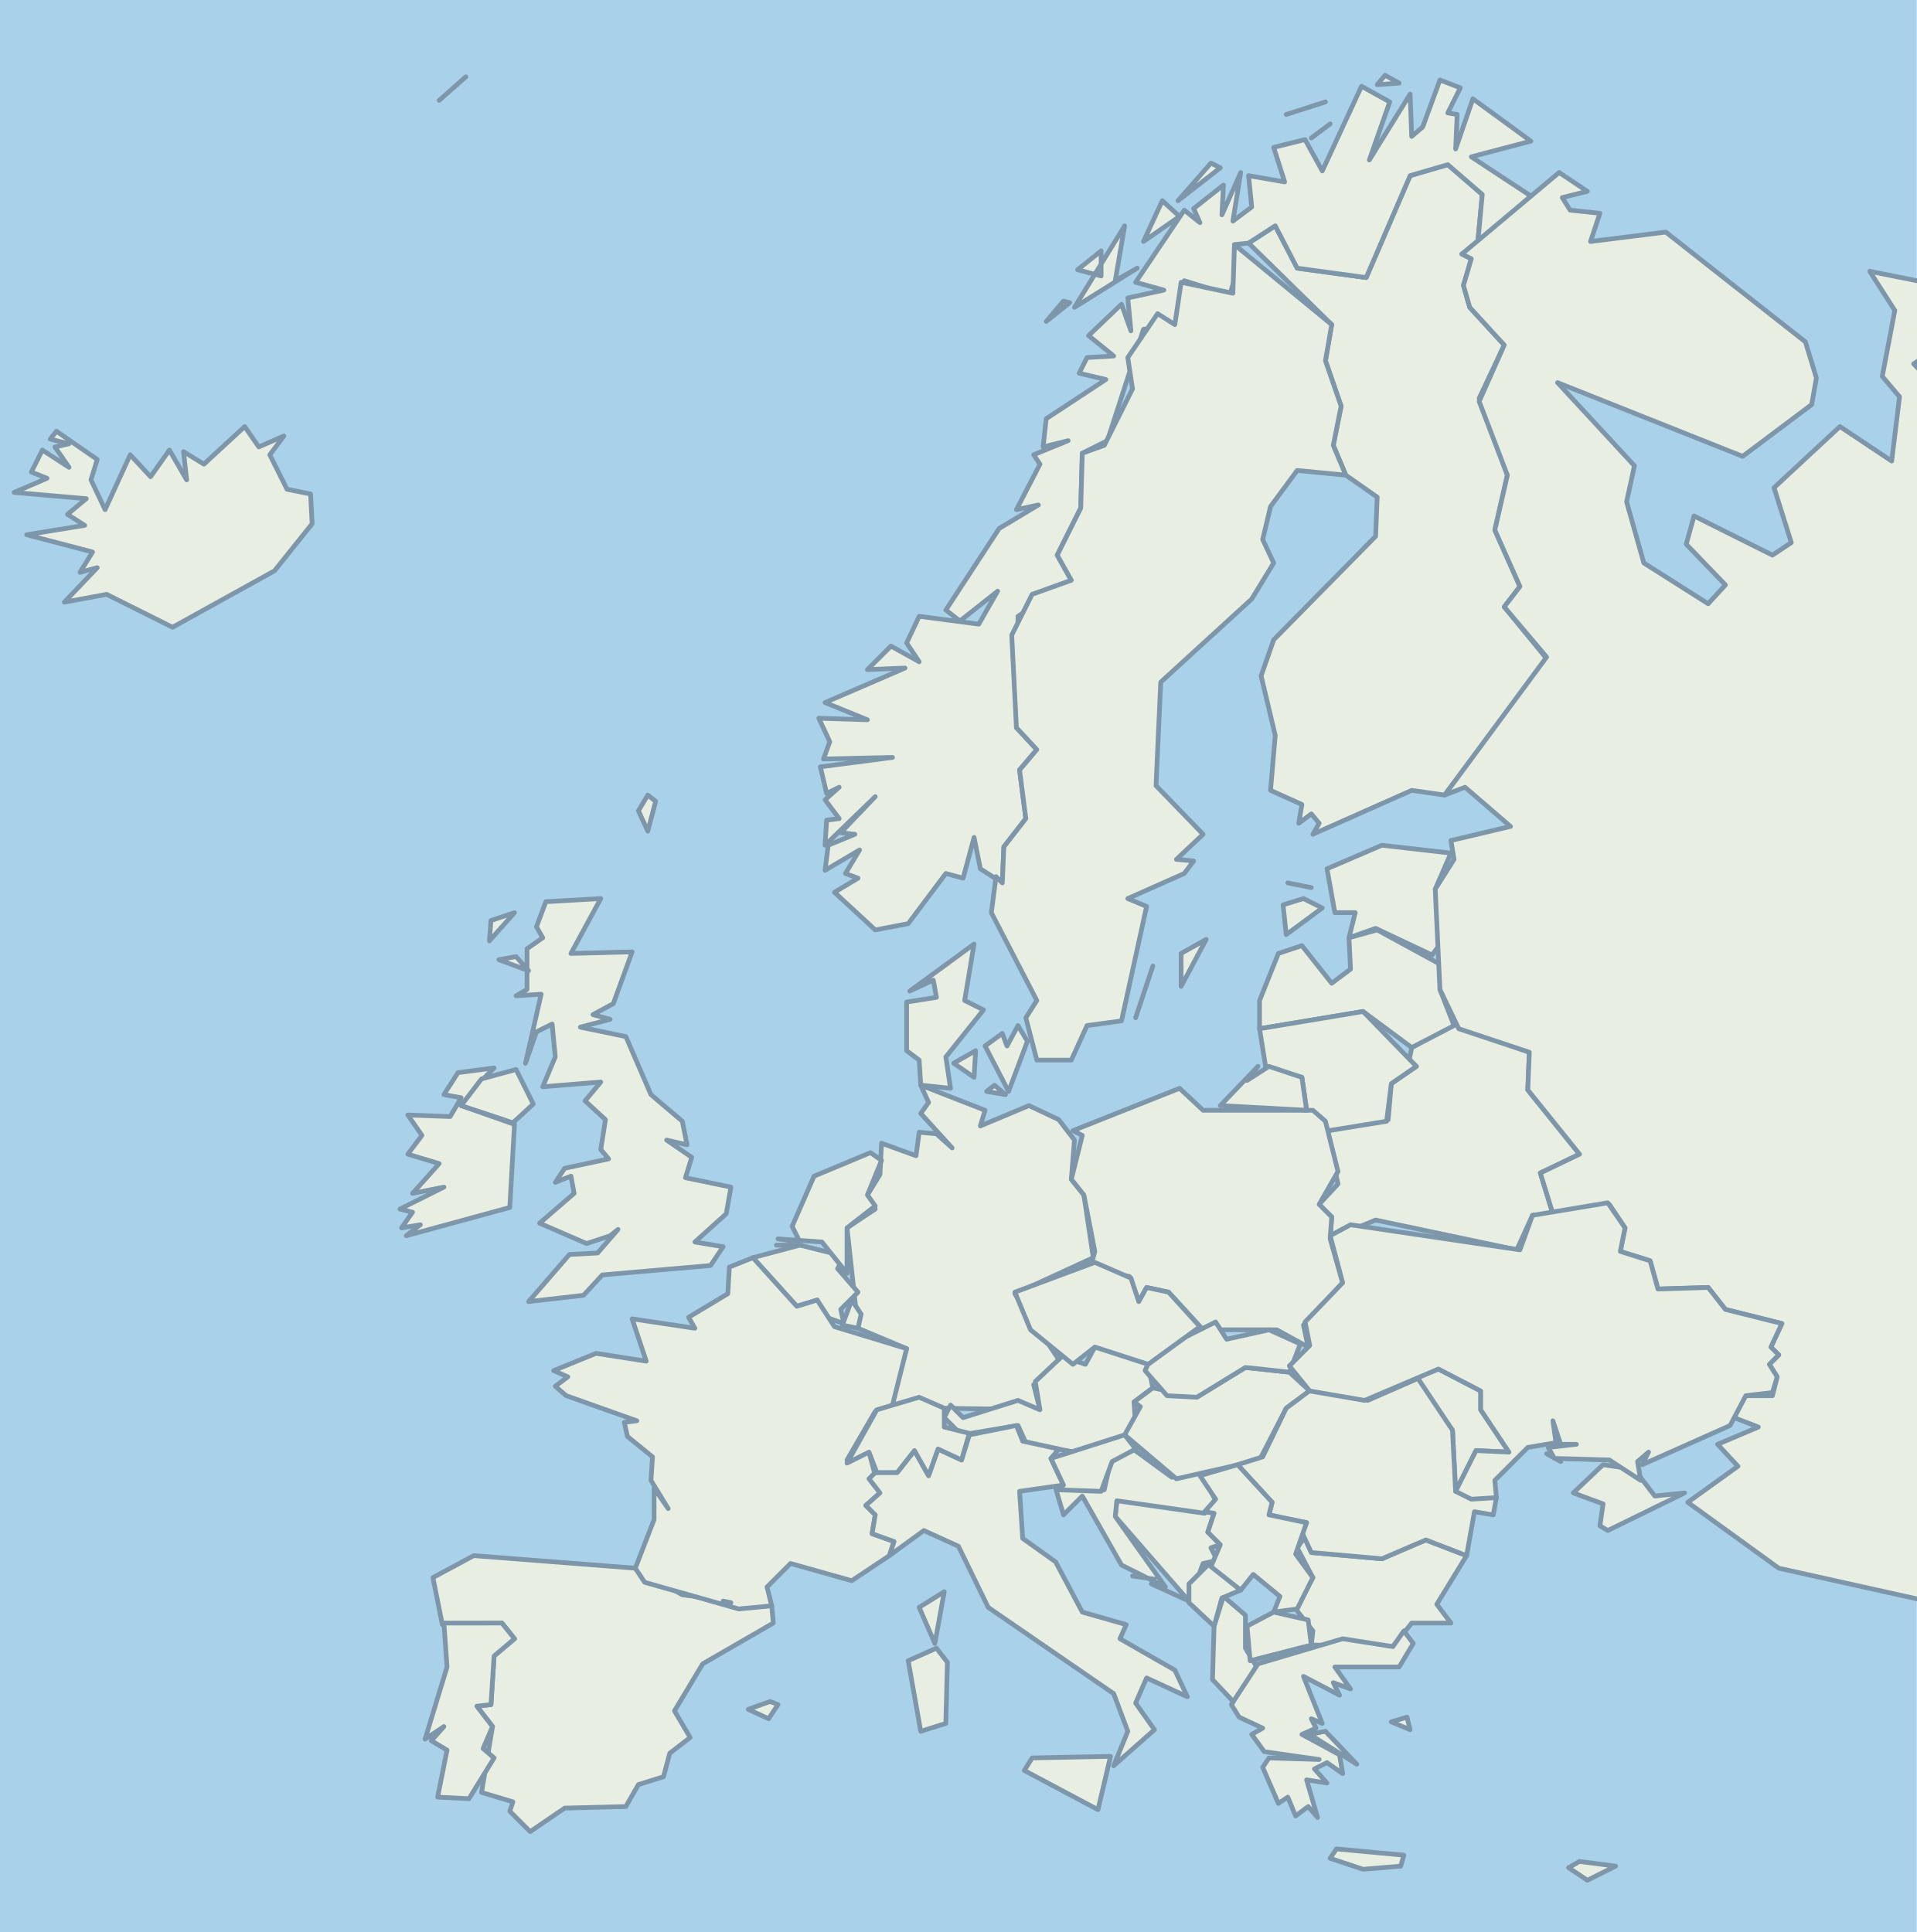
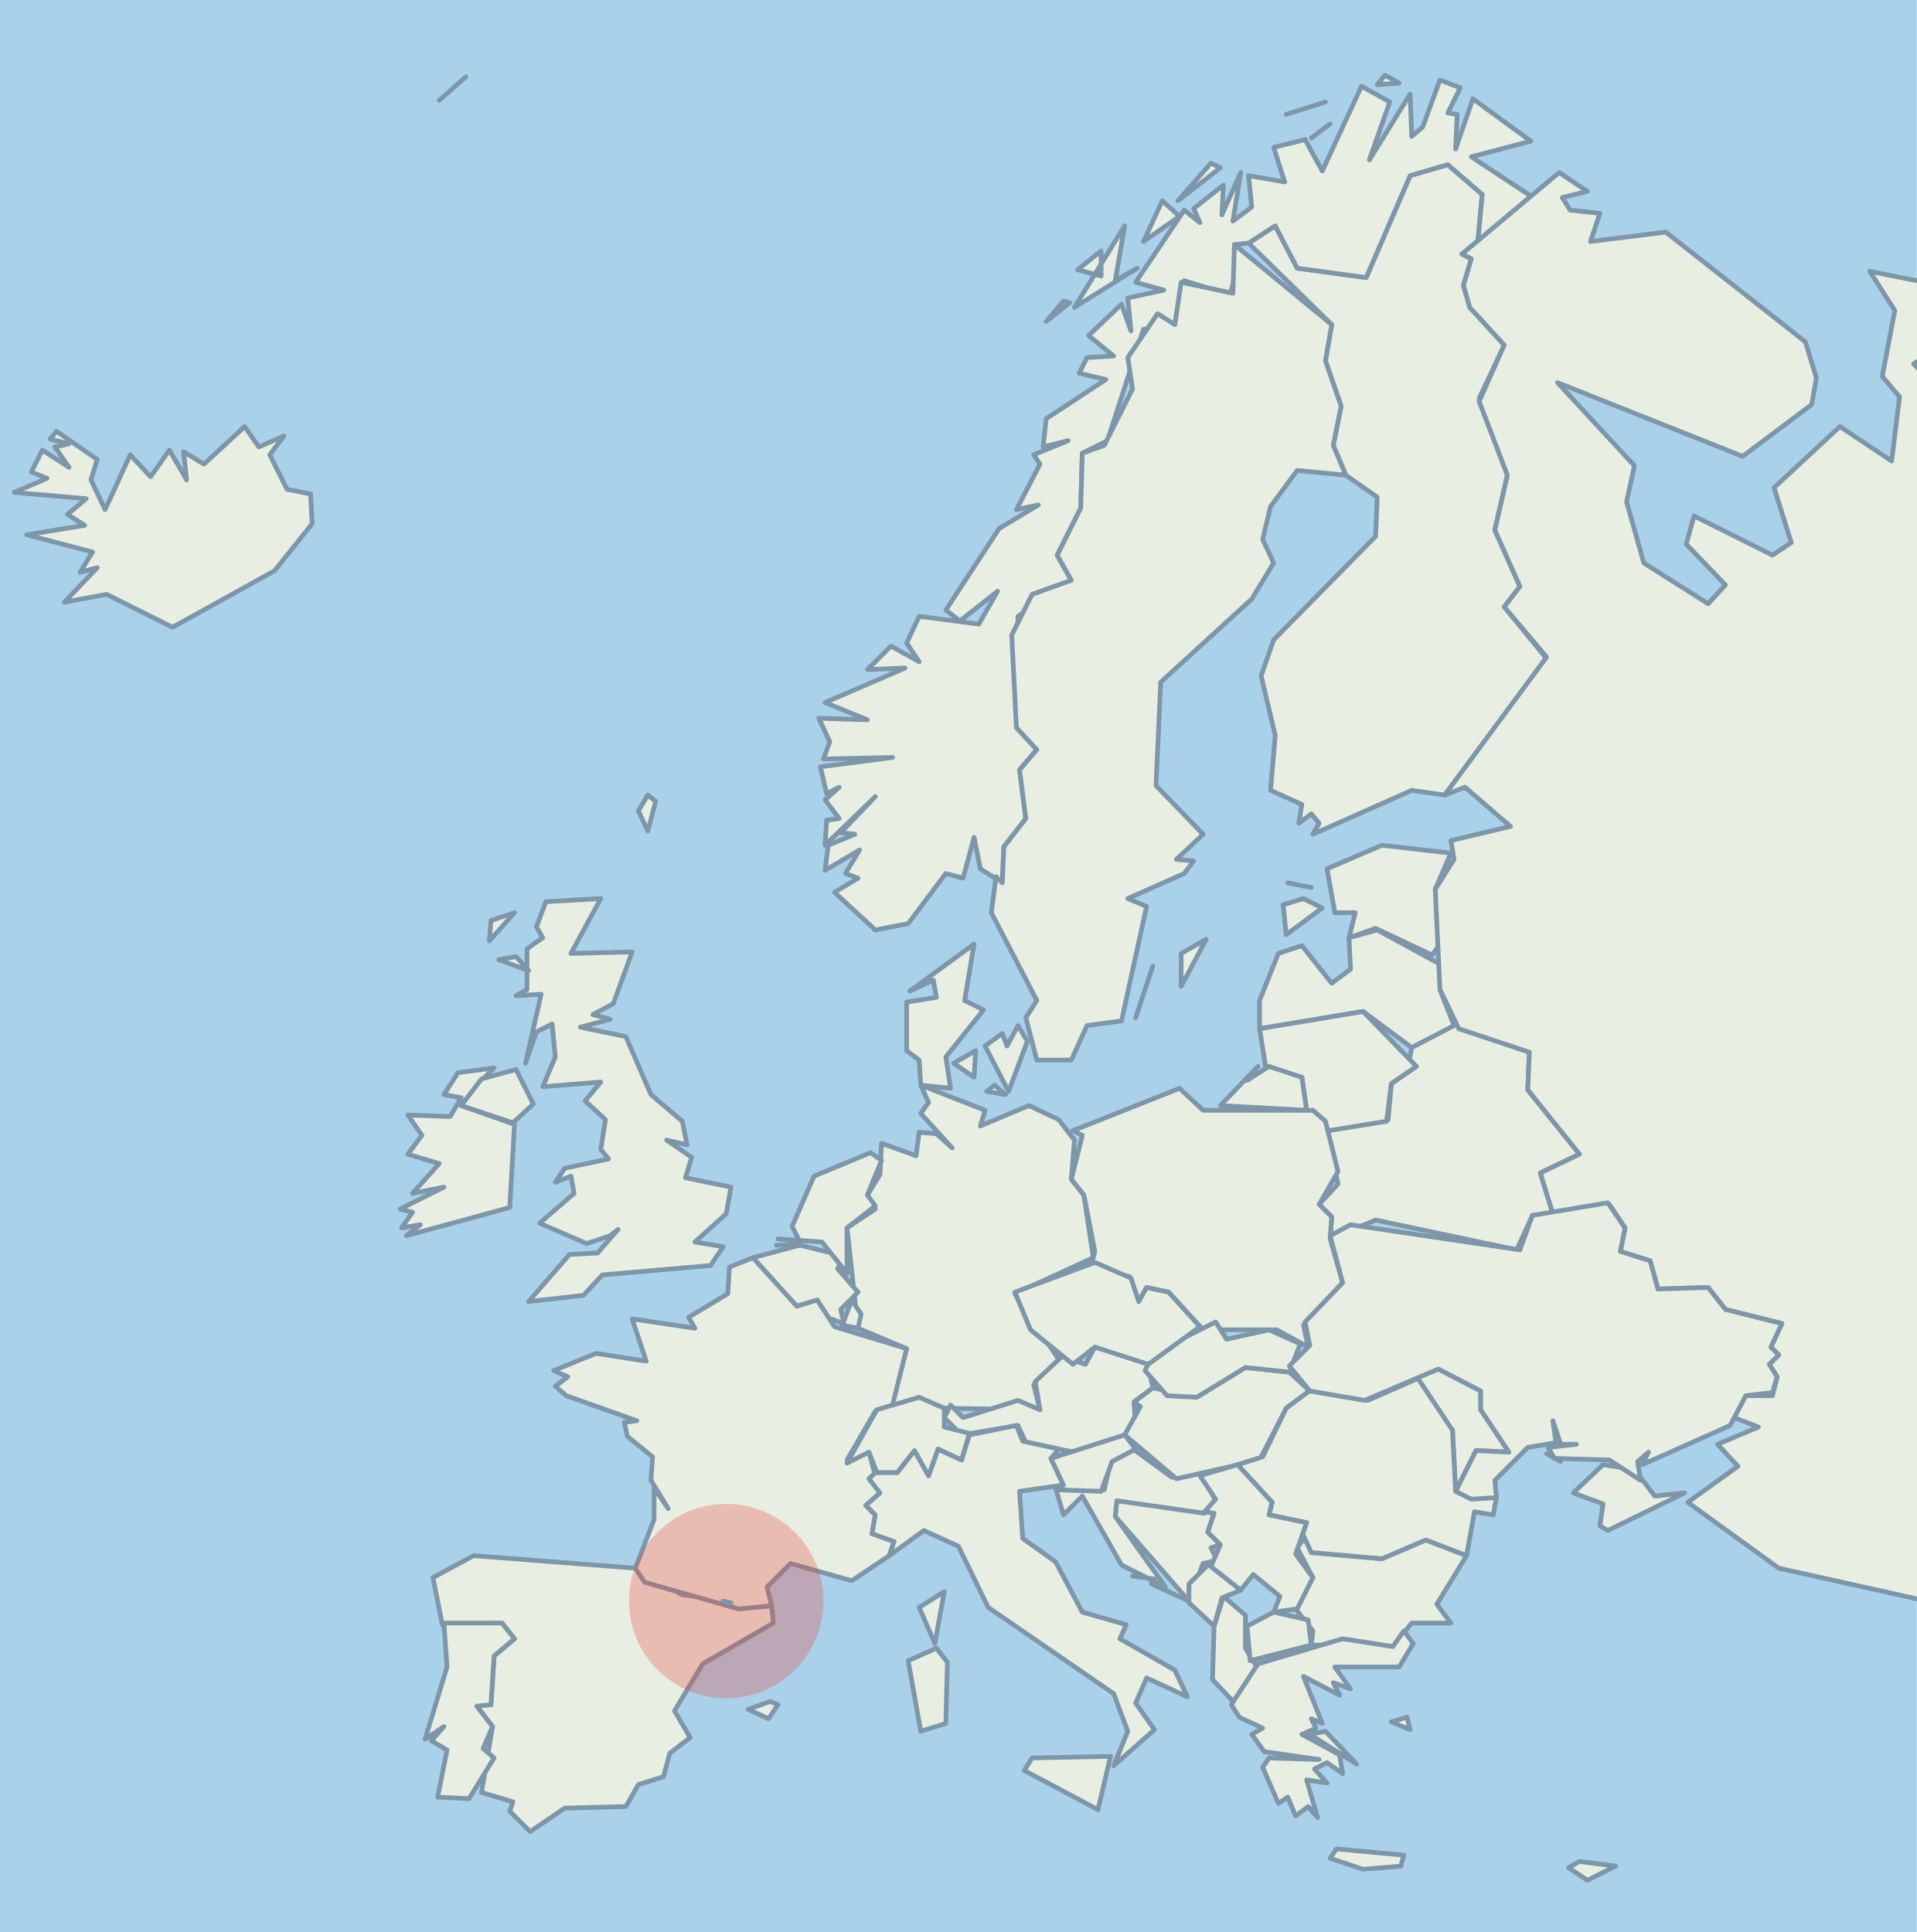
<svg xmlns="http://www.w3.org/2000/svg" viewBox="-0.436 -1.843 1.222 1.232" preserveAspectRatio="xMidYMid meet">
  <rect x="-0.436" y="-1.843" width="1.222" height="1.232" fill="#a9d2ea" />
  <g stroke="#7e96a9" stroke-width="0.003" stroke-linejoin="round">
    <path d="M0.338,-0.806 0.344,-0.825 0.358,-0.813 0.358,-0.792 0.367,-0.777 0.353,-0.755 0.337,-0.772 0.338,-0.806Z" fill="#e8efe2" />
    <path d="M0.166,-0.945 0.132,-0.947 0.142,-0.983 0.111,-0.996 0.104,-1.06 0.122,-1.072 0.117,-1.081 0.125,-1.094 0.126,-1.114 0.148,-1.106 0.15,-1.121 0.161,-1.12 0.171,-1.111 0.151,-1.133 0.156,-1.14 0.151,-1.151 0.192,-1.135 0.189,-1.125 0.22,-1.138 0.239,-1.129 0.249,-1.116 0.247,-1.091 0.255,-1.081 0.261,-1.041 0.211,-1.018 0.241,-0.973 0.223,-0.96 0.227,-0.944 0.166,-0.945Z" fill="#e8efe2" />
    <path d="M0.166,-0.939 0.17,-0.947 0.178,-0.939 0.213,-0.95 0.227,-0.944 0.224,-0.962 0.241,-0.978 0.256,-0.973 0.262,-0.984 0.295,-0.976 0.299,-0.958 0.287,-0.949 0.288,-0.933 0.279,-0.923 0.254,-0.916 0.218,-0.923 0.213,-0.934 0.177,-0.928 0.166,-0.939Z" fill="#e8efe2" />
    <path d="M0.074,-1.049 0.102,-1.042 0.098,-1.034 0.111,-1.019 0.1,-1.008 0.102,-0.999 0.085,-1.005 0.085,-1.014 0.072,-1.01 0.044,-1.041 0.074,-1.049Z" fill="#e8efe2" />
    <path d="M0.554,-1.069 0.541,-1.068 0.531,-1.046 0.441,-1.065 0.412,-1.053 0.413,-1.067 0.405,-1.075 0.417,-1.088 0.41,-1.122 0.449,-1.129 0.451,-1.152 0.467,-1.163 0.462,-1.165 0.464,-1.175 0.491,-1.19 0.539,-1.172 0.538,-1.148 0.571,-1.107 0.546,-1.095 0.554,-1.069Z" fill="#e8efe2" />
    <path d="M0.338,-0.878 0.334,-0.866 0.342,-0.858 0.336,-0.856 0.34,-0.848 0.331,-0.846 0.322,-0.822 0.275,-0.876 0.276,-0.886 0.295,-0.888 0.338,-0.878Z" fill="#e8efe2" />
    <path d="M0.489,-0.808 0.464,-0.808 0.452,-0.793 0.4,-0.794 0.401,-0.803 0.39,-0.817 0.401,-0.837 0.391,-0.856 0.396,-0.863 0.4,-0.853 0.445,-0.849 0.473,-0.861 0.499,-0.851 0.48,-0.82 0.489,-0.808Z" fill="#e8efe2" />
    <path d="M0.571,-0.656 0.594,-0.653 0.576,-0.644 0.564,-0.652 0.571,-0.656Z" fill="#e8efe2" />
    <path d="M0.237,-0.894 0.268,-0.893 0.272,-0.911 0.285,-0.92 0.311,-0.901 0.33,-0.904 0.339,-0.886 0.332,-0.878 0.276,-0.886 0.275,-0.876 0.307,-0.831 0.279,-0.845 0.254,-0.889 0.242,-0.877 0.237,-0.894Z M0.3,-0.836 0.286,-0.838 0.3,-0.836Z M0.322,-0.822 0.298,-0.833 0.322,-0.822Z" fill="#e8efe2" />
    <path d="M0.219,-1.179 0.207,-1.147 0.192,-1.176 0.203,-1.184 0.206,-1.176 0.213,-1.189 0.219,-1.179Z M0.17,-1.149 0.151,-1.151 0.15,-1.167 0.142,-1.173 0.142,-1.204 0.161,-1.207 0.159,-1.218 0.144,-1.211 0.185,-1.241 0.179,-1.205 0.191,-1.199 0.167,-1.169 0.17,-1.149Z M0.186,-1.173 0.185,-1.156 0.172,-1.165 0.186,-1.173Z M0.198,-1.151 0.205,-1.145 0.193,-1.147 0.198,-1.151Z" fill="#e8efe2" />
    <path d="M0.055,-0.758 0.06,-0.756 0.054,-0.747 0.041,-0.753 0.055,-0.758Z M-0.031,-0.843 -0.001,-0.826 0.056,-0.819 0.057,-0.808 0.012,-0.782 -0.006,-0.752 0.004,-0.735 -0.009,-0.725 -0.013,-0.71 -0.029,-0.705 -0.037,-0.691 -0.076,-0.69 -0.098,-0.675 -0.111,-0.688 -0.109,-0.694 -0.129,-0.7 -0.122,-0.742 -0.132,-0.755 -0.123,-0.756 -0.121,-0.787 -0.108,-0.798 -0.116,-0.808 -0.154,-0.807 -0.16,-0.837 -0.134,-0.851 -0.031,-0.843Z M-0.285,-0.517 -0.291,-0.51 -0.295,-0.516 -0.281,-0.521 -0.285,-0.517Z M-0.248,-0.513 -0.253,-0.511 -0.242,-0.524 -0.248,-0.513Z" fill="#e8efe2" />
    <path d="M0.477,-1.234 0.441,-1.251 0.424,-1.245 0.428,-1.261 0.415,-1.261 0.41,-1.289 0.445,-1.304 0.489,-1.299 0.479,-1.276 0.485,-1.245 0.477,-1.234Z M0.395,-1.27 0.407,-1.264 0.384,-1.247 0.382,-1.266 0.395,-1.27Z M0.4,-1.277 0.385,-1.28 0.4,-1.277Z" fill="#e8efe2" />
    <path d="M0.422,-1.54 0.414,-1.559 0.419,-1.584 0.409,-1.613 0.413,-1.636 0.36,-1.688 0.377,-1.699 0.391,-1.672 0.435,-1.666 0.463,-1.731 0.487,-1.738 0.509,-1.719 0.506,-1.687 0.496,-1.681 0.502,-1.678 0.497,-1.661 0.501,-1.647 0.523,-1.623 0.507,-1.589 0.525,-1.54 0.517,-1.505 0.533,-1.469 0.523,-1.456 0.55,-1.423 0.485,-1.336 0.464,-1.339 0.401,-1.311 0.405,-1.318 0.4,-1.324 0.392,-1.318 0.394,-1.33 0.374,-1.339 0.377,-1.374 0.368,-1.412 0.376,-1.435 0.441,-1.501 0.442,-1.526 0.422,-1.54Z" fill="#e8efe2" />
    <path d="M0.166,-0.828 0.16,-0.795 0.15,-0.818 0.166,-0.828Z M0.133,-0.947 0.122,-0.943 0.104,-0.912 0.118,-0.917 0.125,-0.891 0.116,-0.883 0.122,-0.877 0.12,-0.865 0.134,-0.86 0.131,-0.851 0.107,-0.835 0.068,-0.846 0.053,-0.831 0.056,-0.819 0.035,-0.817 -0.025,-0.834 -0.031,-0.843 -0.019,-0.874 -0.019,-0.894 -0.01,-0.881 -0.021,-0.899 -0.02,-0.914 -0.036,-0.927 -0.038,-0.936 -0.03,-0.937 -0.075,-0.953 -0.082,-0.959 -0.074,-0.965 -0.083,-0.969 -0.056,-0.98 -0.024,-0.975 -0.033,-1.002 0.007,-0.996 0.003,-1.003 0.028,-1.018 0.029,-1.035 0.044,-1.041 0.072,-1.01 0.085,-1.014 0.096,-0.997 0.142,-0.983 0.133,-0.947Z M0.974,0.381 0.965,0.373 0.974,0.381Z M-0.953,-0.041 -0.943,-0.06 -0.951,-0.085 -0.941,-0.101 -0.923,-0.095 -0.908,-0.076 -0.905,-0.081 -0.901,-0.071 -0.92,-0.041 -0.953,-0.041Z" fill="#e8efe2" />
    <path d="M0.409,-0.739 0.429,-0.718 0.399,-0.737 0.409,-0.739Z M0.461,-0.748 0.463,-0.74 0.451,-0.745 0.461,-0.748Z M0.416,-0.664 0.459,-0.66 0.457,-0.653 0.433,-0.651 0.412,-0.658 0.416,-0.664Z M0.459,-0.803 0.465,-0.795 0.456,-0.78 0.415,-0.78 0.425,-0.766 0.414,-0.77 0.418,-0.762 0.395,-0.774 0.407,-0.744 0.4,-0.747 0.403,-0.741 0.394,-0.737 0.418,-0.724 0.42,-0.712 0.41,-0.719 0.402,-0.715 0.41,-0.706 0.397,-0.708 0.404,-0.684 0.398,-0.691 0.39,-0.685 0.385,-0.697 0.379,-0.693 0.369,-0.716 0.373,-0.722 0.405,-0.721 0.37,-0.726 0.362,-0.737 0.369,-0.741 0.354,-0.748 0.349,-0.756 0.366,-0.782 0.42,-0.798 0.452,-0.793 0.459,-0.803Z" fill="#e8efe2" />
    <path d="M0.386,-0.968 0.399,-0.956 0.384,-0.945 0.367,-0.912 0.314,-0.9 0.281,-0.928 0.291,-0.946 0.287,-0.949 0.299,-0.958 0.327,-0.952 0.358,-0.971 0.386,-0.968Z" fill="#e8efe2" />
    <path d="M-0.126,-1.157 -0.142,-1.138 -0.108,-1.126 -0.111,-1.073 -0.177,-1.055 -0.168,-1.062 -0.18,-1.06 -0.173,-1.07 -0.181,-1.072 -0.153,-1.086 -0.173,-1.082 -0.156,-1.101 -0.176,-1.107 -0.167,-1.119 -0.176,-1.132 -0.149,-1.131 -0.142,-1.143 -0.153,-1.145 -0.144,-1.159 -0.121,-1.162 -0.126,-1.157Z" fill="#e8efe2" />
    <path d="M-0.271,-1.558 -0.255,-1.565 -0.264,-1.553 -0.253,-1.531 -0.238,-1.528 -0.237,-1.509 -0.261,-1.479 -0.326,-1.443 -0.368,-1.464 -0.395,-1.459 -0.374,-1.481 -0.385,-1.478 -0.377,-1.491 -0.419,-1.502 -0.382,-1.508 -0.393,-1.515 -0.381,-1.525 -0.427,-1.529 -0.406,-1.538 -0.416,-1.542 -0.409,-1.556 -0.392,-1.545 -0.401,-1.558 -0.392,-1.56 -0.404,-1.563 -0.4,-1.568 -0.374,-1.55 -0.378,-1.537 -0.369,-1.518 -0.353,-1.553 -0.34,-1.539 -0.328,-1.556 -0.317,-1.537 -0.319,-1.555 -0.306,-1.547 -0.28,-1.571 -0.271,-1.558Z" fill="#e8efe2" />
    <path d="M0.122,-0.904 0.136,-0.904 0.147,-0.918 0.156,-0.902 0.162,-0.919 0.177,-0.912 0.182,-0.928 0.212,-0.934 0.216,-0.924 0.239,-0.919 0.234,-0.913 0.242,-0.896 0.214,-0.892 0.216,-0.862 0.237,-0.847 0.254,-0.815 0.282,-0.807 0.278,-0.798 0.313,-0.778 0.321,-0.761 0.295,-0.773 0.288,-0.757 0.3,-0.74 0.274,-0.717 0.283,-0.739 0.274,-0.763 0.194,-0.818 0.175,-0.857 0.153,-0.867 0.131,-0.851 0.134,-0.86 0.12,-0.865 0.122,-0.877 0.116,-0.883 0.125,-0.891 0.118,-0.9 0.122,-0.904Z M0.272,-0.723 0.264,-0.689 0.217,-0.714 0.222,-0.722 0.272,-0.723Z M0.168,-0.783 0.167,-0.744 0.151,-0.739 0.143,-0.784 0.161,-0.792 0.168,-0.783Z" fill="#e8efe2" />
    <path d="M0.464,-1.175 0.433,-1.198 0.367,-1.187 0.367,-1.205 0.379,-1.235 0.394,-1.24 0.413,-1.216 0.425,-1.225 0.424,-1.245 0.442,-1.25 0.486,-1.226 0.482,-1.212 0.491,-1.189 0.464,-1.175Z" fill="#e8efe2" />
    <path d="M0.397,-1.135 0.394,-1.156 0.371,-1.162 0.367,-1.187 0.433,-1.198 0.467,-1.163 0.451,-1.152 0.448,-1.128 0.411,-1.122 0.397,-1.135Z" fill="#e8efe2" />
    <path d="M0.107,-1.014 0.113,-1.005 0.111,-0.996 0.101,-0.998 0.107,-1.014Z" fill="#e8efe2" />
    <path d="M0.376,-0.815 0.398,-0.81 0.4,-0.794 0.361,-0.784 0.359,-0.806 0.376,-0.815Z" fill="#e8efe2" />
    <path d="M0.465,-0.964 0.481,-0.97 0.508,-0.956 0.508,-0.944 0.526,-0.917 0.505,-0.918 0.492,-0.892 0.49,-0.931 0.465,-0.964Z" fill="#e8efe2" />
    <path d="M0.335,-0.846 0.355,-0.829 0.343,-0.824 0.338,-0.806 0.322,-0.821 0.322,-0.833 0.335,-0.846Z" fill="#e8efe2" />
    <path d="M0.36,-1.688 0.351,-1.687 0.355,-1.678 0.348,-1.655 0.319,-1.664 0.313,-1.636 0.293,-1.633 0.27,-1.562 0.254,-1.554 0.253,-1.519 0.238,-1.489 0.247,-1.473 0.213,-1.45 0.212,-1.379 0.225,-1.365 0.214,-1.352 0.218,-1.321 0.204,-1.303 0.203,-1.28 0.189,-1.289 0.185,-1.309 0.178,-1.283 0.167,-1.286 0.143,-1.254 0.122,-1.25 0.096,-1.274 0.111,-1.283 0.103,-1.286 0.112,-1.301 0.09,-1.288 0.092,-1.304 0.109,-1.311 0.1,-1.312 0.122,-1.335 0.09,-1.304 0.091,-1.32 0.099,-1.321 0.09,-1.333 0.099,-1.341 0.091,-1.337 0.087,-1.354 0.133,-1.36 0.089,-1.359 0.093,-1.37 0.086,-1.385 0.117,-1.384 0.09,-1.395 0.141,-1.417 0.117,-1.416 0.132,-1.431 0.15,-1.421 0.142,-1.433 0.15,-1.45 0.188,-1.445 0.2,-1.466 0.176,-1.447 0.167,-1.454 0.201,-1.506 0.226,-1.521 0.212,-1.518 0.227,-1.547 0.223,-1.553 0.245,-1.562 0.229,-1.558 0.231,-1.576 0.269,-1.601 0.252,-1.605 0.257,-1.615 0.274,-1.616 0.258,-1.629 0.279,-1.649 0.285,-1.632 0.283,-1.653 0.306,-1.658 0.288,-1.663 0.319,-1.709 0.329,-1.701 0.325,-1.71 0.344,-1.725 0.343,-1.706 0.355,-1.733 0.35,-1.702 0.362,-1.711 0.36,-1.731 0.383,-1.727 0.376,-1.749 0.396,-1.754 0.407,-1.734 0.432,-1.788 0.45,-1.778 0.437,-1.741 0.463,-1.783 0.464,-1.756 0.471,-1.762 0.482,-1.792 0.495,-1.787 0.487,-1.771 0.493,-1.77 0.492,-1.748 0.503,-1.78 0.54,-1.753 0.502,-1.743 0.54,-1.718 0.506,-1.687 0.509,-1.719 0.487,-1.738 0.463,-1.731 0.435,-1.666 0.391,-1.672 0.377,-1.699 0.36,-1.688Z M0.409,-1.778 0.384,-1.77 0.409,-1.778Z M0.447,-1.795 0.456,-1.79 0.442,-1.789 0.447,-1.795Z M0.412,-1.764 0.4,-1.755 0.412,-1.764Z M0.242,-1.651 0.246,-1.65 0.231,-1.638 0.242,-1.651Z M0.266,-1.683 0.266,-1.667 0.251,-1.671 0.266,-1.683Z M0.336,-1.739 0.342,-1.736 0.315,-1.715 0.336,-1.739Z M0.305,-1.715 0.316,-1.705 0.293,-1.689 0.305,-1.715Z M0.275,-1.664 0.289,-1.672 0.249,-1.647 0.281,-1.699 0.275,-1.664Z M-0.156,-1.779 -0.139,-1.794 -0.156,-1.779Z M0.469,-2.309 0.461,-2.321 0.469,-2.309Z M0.568,-2.448 0.549,-2.447 0.587,-2.459 0.568,-2.448Z M0.377,-2.304 0.435,-2.233 0.398,-2.194 0.392,-2.197 0.396,-2.216 0.367,-2.207 0.378,-2.246 0.353,-2.294 0.377,-2.304Z M0.365,-2.462 0.389,-2.441 0.402,-2.485 0.407,-2.48 0.403,-2.455 0.426,-2.473 0.475,-2.427 0.418,-2.358 0.351,-2.386 0.343,-2.396 0.363,-2.411 0.327,-2.412 0.319,-2.429 0.329,-2.44 0.313,-2.45 0.338,-2.448 0.335,-2.47 0.344,-2.486 0.365,-2.462Z M0.293,-2.427 0.311,-2.416 0.308,-2.377 0.321,-2.398 0.326,-2.365 0.373,-2.317 0.334,-2.285 0.291,-2.14 0.244,-2.212 0.295,-2.244 0.239,-2.255 0.3,-2.289 0.287,-2.296 0.293,-2.31 0.256,-2.315 0.256,-2.288 0.23,-2.273 0.198,-2.336 0.216,-2.336 0.209,-2.367 0.196,-2.352 0.186,-2.412 0.239,-2.422 0.243,-2.412 0.219,-2.394 0.245,-2.372 0.259,-2.413 0.285,-2.339 0.276,-2.408 0.293,-2.427Z M0.196,-2.305 0.211,-2.272 0.184,-2.331 0.196,-2.305Z M0.507,-2.332 0.518,-2.331 0.487,-2.327 0.507,-2.332Z" fill="#e8efe2" />
    <path d="M0.104,-1.031 0.088,-1.051 0.06,-1.053 0.074,-1.051 0.069,-1.061 0.083,-1.093 0.119,-1.108 0.126,-1.103 0.117,-1.081 0.122,-1.074 0.104,-1.06 0.104,-1.031Z M0.074,-1.049 0.059,-1.049 0.074,-1.049Z" fill="#e8efe2" />
    <path d="M0.412,-1.053 0.42,-1.025 0.395,-0.998 0.398,-0.984 0.378,-0.995 0.331,-0.995 0.309,-1.019 0.295,-1.022 0.29,-1.013 0.284,-1.029 0.259,-1.034 0.262,-1.045 0.255,-1.081 0.247,-1.091 0.254,-1.119 0.248,-1.122 0.316,-1.149 0.331,-1.135 0.401,-1.135 0.409,-1.128 0.417,-1.096 0.405,-1.075 0.413,-1.067 0.412,-1.053Z" fill="#e8efe2" />
    <path d="M-0.153,-0.808 -0.116,-0.808 -0.108,-0.798 -0.121,-0.787 -0.123,-0.756 -0.132,-0.755 -0.122,-0.742 -0.128,-0.728 -0.121,-0.722 -0.137,-0.696 -0.157,-0.697 -0.151,-0.727 -0.161,-0.733 -0.153,-0.742 -0.165,-0.734 -0.151,-0.78 -0.153,-0.808Z M-0.448,-0.714 -0.44,-0.714 -0.448,-0.714Z" fill="#e8efe2" />
    <path d="M0.492,-0.892 0.518,-0.888 0.516,-0.877 0.504,-0.879 0.499,-0.851 0.473,-0.861 0.445,-0.849 0.4,-0.853 0.393,-0.868 0.397,-0.872 0.373,-0.877 0.375,-0.885 0.353,-0.909 0.369,-0.914 0.384,-0.945 0.404,-0.96 0.436,-0.95 0.468,-0.964 0.49,-0.931 0.492,-0.892Z" fill="#e8efe2" />
    <path d="M-0.047,-1.055 -0.062,-1.05 -0.092,-1.063 -0.07,-1.082 -0.072,-1.093 -0.082,-1.089 -0.076,-1.098 -0.048,-1.104 -0.053,-1.11 -0.05,-1.129 -0.063,-1.141 -0.053,-1.153 -0.09,-1.15 -0.082,-1.169 -0.084,-1.19 -0.094,-1.185 -0.101,-1.165 -0.091,-1.209 -0.107,-1.208 -0.1,-1.212 -0.1,-1.238 -0.09,-1.245 -0.094,-1.252 -0.088,-1.268 -0.053,-1.27 -0.072,-1.235 -0.033,-1.236 -0.045,-1.203 -0.058,-1.196 -0.047,-1.193 -0.066,-1.188 -0.037,-1.182 -0.021,-1.145 -0.001,-1.128 0.002,-1.113 -0.011,-1.116 0.005,-1.105 0.001,-1.092 0.03,-1.086 0.027,-1.069 0.007,-1.051 0.025,-1.048 0.017,-1.036 -0.052,-1.03 -0.064,-1.017 -0.099,-1.013 -0.073,-1.043 -0.055,-1.044 -0.042,-1.059 -0.047,-1.055Z M-0.023,-1.336 -0.018,-1.332 -0.023,-1.313 -0.029,-1.326 -0.023,-1.336Z M-0.108,-1.261 -0.124,-1.243 -0.123,-1.256 -0.108,-1.261Z M-0.107,-1.233 -0.099,-1.224 -0.118,-1.231 -0.107,-1.233Z M-0.109,-1.127 -0.142,-1.138 -0.129,-1.155 -0.107,-1.161 -0.096,-1.139 -0.109,-1.127Z" fill="#e8efe2" />
    <path d="M2.099,-1.906 2.088,-1.908 2.099,-1.906Z M1.855,-2.271 1.85,-2.271 1.863,-2.277 1.855,-2.271Z M1.34,-1.928 1.328,-1.932 1.34,-1.928Z M1.512,-2.026 1.52,-2.024 1.506,-2.02 1.512,-2.026Z M1.035,-2.577 1.023,-2.581 1.035,-2.577Z M-3.138,-1.683 -3.06,-1.623 -3.061,-1.609 -3.052,-1.608 -3.053,-1.575 -3.038,-1.558 -3.033,-1.567 -3.046,-1.596 -2.998,-1.589 -2.962,-1.551 -2.979,-1.532 -2.992,-1.54 -2.987,-1.527 -3.016,-1.535 -3.006,-1.526 -3.014,-1.517 -3.006,-1.508 -3.021,-1.5 -3.009,-1.483 -3.022,-1.477 -3.061,-1.498 -3.073,-1.526 -3.114,-1.527 -3.123,-1.55 -3.116,-1.566 -3.136,-1.556 -3.13,-1.528 -3.142,-1.509 -3.138,-1.683Z M2.281,-0.816 2.276,-0.826 2.288,-0.831 2.291,-0.842 2.286,-0.877 2.301,-0.889 2.323,-0.885 2.342,-0.939 2.352,-0.95 2.35,-0.964 2.286,-0.949 2.279,-0.98 2.226,-1.005 2.2,-1.087 2.157,-1.111 2.112,-1.103 2.096,-1.089 2.106,-1.082 2.106,-1.065 2.08,-1.022 2.082,-1.013 2.057,-0.997 1.995,-1.018 1.969,-0.998 1.932,-0.988 1.896,-0.992 1.862,-1.019 1.803,-1.016 1.786,-1.025 1.782,-1.048 1.726,-1.07 1.709,-1.046 1.715,-1.019 1.699,-1.004 1.651,-1.011 1.645,-1.026 1.612,-1.034 1.526,-0.986 1.513,-1.005 1.488,-1 1.459,-1.036 1.422,-1.031 1.409,-1.046 1.396,-1.032 1.359,-1.103 1.335,-1.125 1.341,-1.137 1.28,-1.108 1.286,-1.125 1.241,-1.13 1.235,-1.164 1.204,-1.166 1.136,-1.134 1.069,-1.125 1.064,-1.113 1.074,-1.109 1.068,-1.103 1.083,-1.095 1.065,-1.094 1.064,-1.074 1.048,-1.064 1.074,-1.047 1.064,-1.03 1.048,-1.034 1.039,-1.024 1.019,-1.04 0.995,-1.04 0.972,-1.026 0.954,-1.038 0.952,-1.025 0.931,-1.052 0.886,-1.058 0.849,-1.027 0.851,-1.009 0.828,-1.02 0.818,-1.003 0.814,-0.968 0.825,-0.951 0.841,-0.95 0.855,-0.926 0.847,-0.922 0.86,-0.914 0.828,-0.898 0.815,-0.871 0.828,-0.846 0.832,-0.854 0.828,-0.834 0.848,-0.805 0.835,-0.791 0.826,-0.792 0.797,-0.814 0.797,-0.821 0.698,-0.843 0.64,-0.885 0.672,-0.908 0.659,-0.922 0.685,-0.933 0.667,-0.94 0.677,-0.953 0.694,-0.953 0.697,-0.965 0.692,-0.973 0.698,-0.979 0.693,-0.984 0.7,-0.999 0.664,-1.008 0.653,-1.022 0.621,-1.021 0.616,-1.039 0.597,-1.045 0.6,-1.06 0.59,-1.075 0.554,-1.069 0.546,-1.095 0.571,-1.107 0.538,-1.148 0.539,-1.172 0.494,-1.187 0.482,-1.212 0.479,-1.276 0.491,-1.295 0.489,-1.307 0.527,-1.316 0.498,-1.341 0.485,-1.336 0.55,-1.424 0.523,-1.456 0.533,-1.469 0.517,-1.505 0.525,-1.54 0.507,-1.587 0.523,-1.623 0.501,-1.647 0.497,-1.661 0.502,-1.678 0.496,-1.681 0.558,-1.733 0.576,-1.721 0.56,-1.717 0.565,-1.709 0.584,-1.707 0.578,-1.689 0.626,-1.695 0.715,-1.625 0.722,-1.602 0.719,-1.585 0.675,-1.552 0.557,-1.599 0.606,-1.546 0.601,-1.523 0.612,-1.484 0.653,-1.458 0.664,-1.47 0.639,-1.496 0.644,-1.514 0.694,-1.489 0.706,-1.497 0.695,-1.532 0.737,-1.571 0.77,-1.549 0.775,-1.59 0.764,-1.603 0.772,-1.645 0.756,-1.67 0.801,-1.661 0.815,-1.631 0.784,-1.611 0.811,-1.583 0.832,-1.591 0.836,-1.619 0.851,-1.633 0.915,-1.654 0.92,-1.661 0.913,-1.667 0.939,-1.686 0.951,-1.685 0.939,-1.681 0.941,-1.659 0.93,-1.651 0.955,-1.646 0.967,-1.665 1.031,-1.686 1.036,-1.673 1.032,-1.659 1.042,-1.654 1.063,-1.685 1.05,-1.715 1.063,-1.728 1.12,-1.712 1.193,-1.653 1.207,-1.683 1.168,-1.713 1.174,-1.774 1.163,-1.792 1.192,-1.825 1.211,-1.898 1.248,-1.895 1.271,-1.882 1.254,-1.813 1.269,-1.786 1.267,-1.684 1.284,-1.661 1.275,-1.627 1.246,-1.591 1.249,-1.578 1.204,-1.583 1.258,-1.559 1.303,-1.624 1.3,-1.669 1.311,-1.679 1.335,-1.685 1.348,-1.66 1.347,-1.628 1.377,-1.619 1.354,-1.626 1.361,-1.65 1.355,-1.681 1.288,-1.695 1.284,-1.725 1.298,-1.765 1.276,-1.812 1.309,-1.851 1.307,-1.891 1.319,-1.876 1.314,-1.811 1.322,-1.802 1.379,-1.785 1.327,-1.838 1.365,-1.838 1.351,-1.849 1.365,-1.864 1.45,-1.827 1.437,-1.802 1.434,-1.766 1.449,-1.782 1.443,-1.747 1.45,-1.74 1.462,-1.764 1.451,-1.793 1.458,-1.825 1.411,-1.871 1.406,-1.935 1.516,-1.955 1.497,-1.927 1.513,-1.907 1.499,-1.924 1.528,-1.95 1.501,-1.983 1.522,-1.985 1.497,-2.004 1.527,-2.028 1.519,-2.039 1.643,-2.094 1.621,-2.096 1.628,-2.105 1.677,-2.103 1.671,-2.088 1.722,-2.115 1.741,-2.099 1.738,-2.084 1.742,-2.107 1.725,-2.132 1.773,-2.13 1.762,-2.139 1.761,-2.164 1.815,-2.23 1.851,-2.203 1.819,-2.18 1.875,-2.167 1.857,-2.135 1.939,-2.151 1.987,-2.092 1.981,-2.066 1.963,-2.085 1.985,-2.058 1.971,-2.029 1.835,-1.888 1.935,-1.945 1.914,-1.95 1.924,-1.964 1.973,-1.957 1.981,-1.922 1.974,-1.891 1.984,-1.879 1.976,-1.889 1.988,-1.922 1.981,-1.931 1.991,-1.936 2.067,-1.937 2.076,-1.93 2.067,-1.916 2.09,-1.9 2.139,-1.894 2.158,-1.912 2.154,-1.94 2.174,-1.946 2.253,-1.907 2.244,-1.895 2.256,-1.884 2.241,-1.874 2.256,-1.868 2.256,-1.848 2.229,-1.866 2.287,-1.774 2.315,-1.839 2.333,-1.811 2.375,-1.821 2.408,-1.795 2.413,-1.82 2.443,-1.814 2.432,-1.84 2.447,-1.853 2.429,-1.861 2.462,-1.877 2.458,-1.894 2.553,-1.868 2.516,-1.857 2.522,-1.852 2.563,-1.86 2.55,-1.839 2.544,-1.856 2.544,-1.839 2.532,-1.839 2.534,-1.826 2.57,-1.861 2.609,-1.852 2.618,-1.837 2.599,-1.827 2.662,-1.779 2.77,-1.784 2.791,-1.762 2.79,-1.724 2.808,-1.716 2.816,-1.681 2.808,-1.663 2.827,-1.713 2.861,-1.722 2.93,-1.722 2.96,-1.675 2.977,-1.677 2.985,-1.692 2.97,-1.717 2.976,-1.741 3.07,-1.73 3.142,-1.685 3.142,-1.509 3.116,-1.49 3.087,-1.51 3.078,-1.508 3.093,-1.501 3.046,-1.493 3.073,-1.502 3.074,-1.49 3.096,-1.497 3.101,-1.478 3.111,-1.48 3.119,-1.46 3.115,-1.449 3.134,-1.418 3.126,-1.401 3.09,-1.418 3.092,-1.41 3.017,-1.369 2.978,-1.332 2.973,-1.316 2.954,-1.338 2.919,-1.331 2.901,-1.312 2.903,-1.334 2.879,-1.311 2.858,-1.318 2.827,-1.252 2.834,-1.24 2.849,-1.242 2.841,-1.224 2.851,-1.192 2.842,-1.187 2.838,-1.192 2.846,-1.201 2.839,-1.2 2.829,-1.188 2.822,-1.169 2.829,-1.147 2.794,-1.13 2.793,-1.099 2.766,-1.096 2.759,-1.061 2.736,-1.037 2.715,-1.16 2.722,-1.207 2.737,-1.226 2.737,-1.242 2.763,-1.25 2.829,-1.333 2.857,-1.349 2.866,-1.4 2.887,-1.407 2.851,-1.41 2.846,-1.373 2.834,-1.376 2.796,-1.339 2.799,-1.353 2.789,-1.351 2.798,-1.385 2.742,-1.377 2.693,-1.311 2.692,-1.299 2.708,-1.289 2.641,-1.278 2.638,-1.285 2.657,-1.29 2.612,-1.309 2.596,-1.291 2.511,-1.296 2.479,-1.283 2.36,-1.149 2.388,-1.143 2.388,-1.118 2.403,-1.133 2.397,-1.127 2.406,-1.123 2.396,-1.111 2.418,-1.123 2.416,-1.111 2.42,-1.133 2.438,-1.133 2.467,-1.103 2.458,-1.097 2.47,-1.071 2.453,-1.033 2.445,-0.969 2.358,-0.846 2.324,-0.826 2.3,-0.839 2.281,-0.825 2.281,-0.816Z M0.828,-2.526 0.85,-2.502 0.784,-2.499 0.828,-2.526Z M0.878,-2.534 0.902,-2.508 0.845,-2.446 0.814,-2.467 0.878,-2.534Z M1.183,-2.115 1.071,-2.049 1.022,-1.994 1.023,-1.977 0.988,-1.919 0.948,-1.922 0.938,-1.948 0.98,-1.994 0.97,-2.003 0.986,-2.025 0.976,-2.039 1.028,-2.087 1.179,-2.173 1.203,-2.15 1.183,-2.115Z M0.966,-1.919 0.985,-1.913 0.967,-1.874 0.965,-1.839 1.006,-1.773 0.938,-1.778 0.932,-1.781 0.945,-1.795 0.898,-1.83 0.918,-1.86 0.924,-1.881 0.917,-1.887 0.931,-1.896 0.929,-1.912 0.966,-1.919Z M1.685,-2.551 1.708,-2.509 1.695,-2.499 1.7,-2.469 1.696,-2.461 1.638,-2.437 1.597,-2.473 1.628,-2.519 1.616,-2.518 1.624,-2.541 1.685,-2.551Z M1.705,-2.453 1.711,-2.438 1.704,-2.412 1.721,-2.441 1.744,-2.421 1.74,-2.37 1.729,-2.367 1.744,-2.337 1.703,-2.325 1.624,-2.387 1.658,-2.446 1.705,-2.453Z M1.796,-2.364 1.787,-2.326 1.812,-2.354 1.839,-2.304 1.733,-2.256 1.773,-2.373 1.796,-2.364Z M2.444,-2.085 2.458,-2.071 2.47,-2.107 2.537,-2.064 2.514,-2.03 2.493,-2.046 2.495,-2.077 2.48,-2.073 2.498,-2.026 2.438,-2.025 2.43,-2.005 2.39,-2.046 2.412,-2.105 2.444,-2.085Z M2.562,-2.053 2.632,-2.038 2.601,-2.012 2.551,-2.041 2.556,-2.066 2.562,-2.053Z M3.122,-1.779 3.119,-1.794 3.142,-1.817 3.142,-1.787 3.122,-1.779Z M2.492,-1.136 2.501,-1.094 2.499,-1.065 2.526,-0.974 2.513,-0.991 2.498,-0.989 2.488,-0.951 2.506,-0.915 2.503,-0.907 2.501,-0.92 2.49,-0.924 2.48,-0.904 2.475,-0.918 2.482,-0.958 2.476,-0.977 2.482,-1.044 2.472,-1.074 2.475,-1.105 2.488,-1.108 2.491,-1.121 2.484,-1.133 2.492,-1.136Z M-3.122,-1.819 -3.098,-1.8 -3.142,-1.787 -3.142,-1.817 -3.122,-1.819Z M0.923,-1.807 0.927,-1.787 0.912,-1.806 0.923,-1.807Z M2.933,-1.141 2.922,-1.15 2.933,-1.141Z M2.818,-1.681 2.811,-1.706 2.819,-1.717 2.818,-1.681Z M2.603,-2.146 2.59,-2.145 2.608,-2.155 2.603,-2.146Z M2.408,-1.815 2.392,-1.817 2.408,-1.815Z M1.88,-2.264 1.857,-2.265 1.88,-2.264Z M1.963,-2.143 1.954,-2.144 1.963,-2.143Z M1.685,-2.118 1.663,-2.113 1.685,-2.118Z M1.681,-2.175 1.663,-2.174 1.685,-2.188 1.681,-2.175Z M1.303,-1.893 1.293,-1.902 1.308,-1.904 1.303,-1.893Z M1.318,-1.929 1.327,-1.934 1.318,-1.929Z M1.458,-1.967 1.446,-1.968 1.458,-1.967Z M1.222,-1.57 1.212,-1.58 1.222,-1.57Z M0.874,-2.443 0.865,-2.453 0.878,-2.454 0.874,-2.443Z M0.897,-2.43 0.874,-2.434 0.897,-2.43Z M0.95,-2.485 0.939,-2.486 0.95,-2.485Z M1.042,-2.432 1.028,-2.434 1.042,-2.432Z M1.023,-2.547 1.028,-2.523 0.999,-2.544 1.023,-2.547Z M0.877,-1.695 0.854,-1.673 0.843,-1.688 0.854,-1.711 0.877,-1.695Z M1.106,-2.509 1.091,-2.522 1.127,-2.565 1.142,-2.534 1.106,-2.509Z M1.012,-2.448 0.995,-2.485 1.034,-2.471 1.012,-2.448Z M1.085,-2.523 1.065,-2.479 1.035,-2.495 1.085,-2.523Z M1.067,-2.537 1.048,-2.54 1.075,-2.548 1.067,-2.537Z M0.934,-2.455 0.911,-2.463 0.94,-2.464 0.934,-2.455Z M0.996,-2.472 0.995,-2.443 0.973,-2.446 0.996,-2.472Z M1.009,-2.605 1.022,-2.59 0.968,-2.577 1.009,-2.605Z M0.955,-2.556 1.007,-2.519 0.944,-2.521 0.955,-2.556Z M1.111,-2.612 1.084,-2.621 1.111,-2.612Z M1.018,-2.626 1.011,-2.626 1.037,-2.639 1.018,-2.626Z M1.618,-2.406 1.589,-2.434 1.637,-2.426 1.618,-2.406Z M1.598,-2.558 1.569,-2.561 1.598,-2.558Z M2.461,-1.962 2.445,-1.974 2.461,-1.962Z M2.482,-1.956 2.504,-1.916 2.438,-1.927 2.482,-1.956Z M2.373,-2.056 2.364,-2.054 2.368,-2.087 2.377,-2.07 2.373,-2.056Z M2.377,-1.957 2.363,-1.978 2.377,-1.957Z M2.408,-1.157 2.412,-1.155 2.404,-1.144 2.395,-1.148 2.408,-1.157Z M2.953,-1.714 2.929,-1.727 2.957,-1.728 2.953,-1.714Z M2.856,-1.269 2.858,-1.283 2.872,-1.29 2.873,-1.279 2.856,-1.269Z M2.909,-1.149 2.893,-1.163 2.902,-1.164 2.909,-1.149Z M2.721,-1.019 2.709,-1.018 2.724,-1.032 2.721,-1.019Z M2.613,-0.897 2.628,-0.912 2.613,-0.897Z M2.594,-0.889 2.564,-0.867 2.582,-0.891 2.598,-0.893 2.594,-0.889Z M2.552,-0.869 2.558,-0.868 2.538,-0.851 2.552,-0.869Z M1.979,-1.988 1.969,-1.969 1.946,-1.985 1.979,-1.988Z M1.331,-2.402 1.354,-2.387 1.331,-2.402Z M1.397,-2.526 1.379,-2.526 1.404,-2.534 1.397,-2.526Z M1.233,-1.907 1.22,-1.906 1.228,-1.93 1.25,-1.914 1.233,-1.907Z M1.355,-1.859 1.342,-1.861 1.368,-1.87 1.355,-1.859Z M1.387,-1.884 1.372,-1.892 1.382,-1.906 1.387,-1.884Z M1.434,-2.056 1.422,-2.053 1.434,-2.056Z M1.055,-1.732 1.041,-1.721 1.02,-1.749 1.03,-1.76 1.055,-1.732Z M0.366,-1.163 0.359,-1.154 0.373,-1.163 0.394,-1.156 0.397,-1.135 0.342,-1.138 0.366,-1.163Z M0.586,-0.909 0.606,-0.906 0.619,-0.889 0.638,-0.891 0.589,-0.867 0.584,-0.87 0.586,-0.884 0.567,-0.891 0.586,-0.909Z" fill="#e8efe2" />
    <path d="M0.373,-0.877 0.397,-0.872 0.39,-0.852 0.401,-0.837 0.391,-0.817 0.376,-0.815 0.38,-0.825 0.363,-0.839 0.355,-0.829 0.336,-0.844 0.342,-0.858 0.334,-0.866 0.338,-0.878 0.332,-0.879 0.339,-0.887 0.329,-0.902 0.353,-0.909 0.375,-0.885 0.373,-0.877Z" fill="#e8efe2" />
    <path d="M0.393,-0.986 0.386,-0.968 0.358,-0.971 0.327,-0.952 0.308,-0.953 0.294,-0.969 0.299,-0.98 0.339,-1 0.346,-0.989 0.373,-0.995 0.393,-0.986Z" fill="#e8efe2" />
    <path d="M0.288,-0.919 0.273,-0.911 0.266,-0.892 0.238,-0.893 0.242,-0.896 0.234,-0.913 0.281,-0.928 0.288,-0.919Z" fill="#e8efe2" />
    <path d="M0.166,-0.945 0.166,-0.933 0.182,-0.929 0.177,-0.912 0.162,-0.919 0.156,-0.902 0.147,-0.918 0.136,-0.904 0.123,-0.904 0.118,-0.917 0.104,-0.91 0.123,-0.944 0.15,-0.952 0.166,-0.945Z" fill="#e8efe2" />
    <path d="M0.333,-1.244 0.317,-1.214 0.317,-1.235 0.333,-1.244Z M0.288,-1.194 0.299,-1.227 0.288,-1.194Z M0.199,-1.284 0.203,-1.28 0.204,-1.303 0.218,-1.321 0.214,-1.352 0.225,-1.365 0.212,-1.379 0.209,-1.438 0.222,-1.464 0.247,-1.473 0.238,-1.489 0.253,-1.519 0.254,-1.554 0.268,-1.559 0.286,-1.595 0.283,-1.615 0.302,-1.643 0.313,-1.636 0.317,-1.663 0.35,-1.656 0.351,-1.687 0.413,-1.636 0.409,-1.613 0.419,-1.584 0.414,-1.559 0.422,-1.54 0.391,-1.543 0.374,-1.52 0.369,-1.499 0.376,-1.484 0.362,-1.461 0.304,-1.408 0.301,-1.342 0.331,-1.311 0.314,-1.295 0.325,-1.294 0.319,-1.286 0.283,-1.27 0.295,-1.265 0.279,-1.192 0.257,-1.189 0.247,-1.167 0.225,-1.167 0.218,-1.194 0.225,-1.205 0.196,-1.261 0.199,-1.284Z" fill="#e8efe2" />
    <path d="M0.329,-0.997 0.296,-0.973 0.262,-0.984 0.248,-0.973 0.221,-0.995 0.211,-1.019 0.262,-1.038 0.285,-1.028 0.29,-1.013 0.295,-1.022 0.309,-1.019 0.329,-0.997Z" fill="#e8efe2" />
    <path d="M0.667,-0.934 0.611,-0.909 0.615,-0.917 0.608,-0.911 0.61,-0.899 0.59,-0.912 0.555,-0.913 0.551,-0.92 0.569,-0.922 0.559,-0.922 0.554,-0.937 0.556,-0.923 0.538,-0.92 0.517,-0.899 0.518,-0.888 0.502,-0.887 0.492,-0.892 0.505,-0.918 0.526,-0.917 0.508,-0.944 0.508,-0.956 0.481,-0.97 0.434,-0.95 0.399,-0.956 0.386,-0.972 0.399,-0.985 0.396,-1 0.42,-1.025 0.412,-1.055 0.425,-1.062 0.533,-1.046 0.541,-1.068 0.589,-1.076 0.6,-1.06 0.597,-1.045 0.616,-1.039 0.621,-1.021 0.653,-1.022 0.664,-1.008 0.7,-0.999 0.693,-0.984 0.698,-0.979 0.692,-0.973 0.697,-0.965 0.694,-0.955 0.677,-0.953 0.667,-0.934Z M0.559,-0.911 0.55,-0.916 0.559,-0.911Z" fill="#e8efe2" />
+     <circle cx="0.027" cy="-0.822" r="0.062" fill="#e8453c" fill-opacity="0.3" stroke="none" />
    <path d="M0.03,-0.821 0.025,-0.822 0.03,-0.821Z" fill="#e8453c" />
  </g>
</svg>
